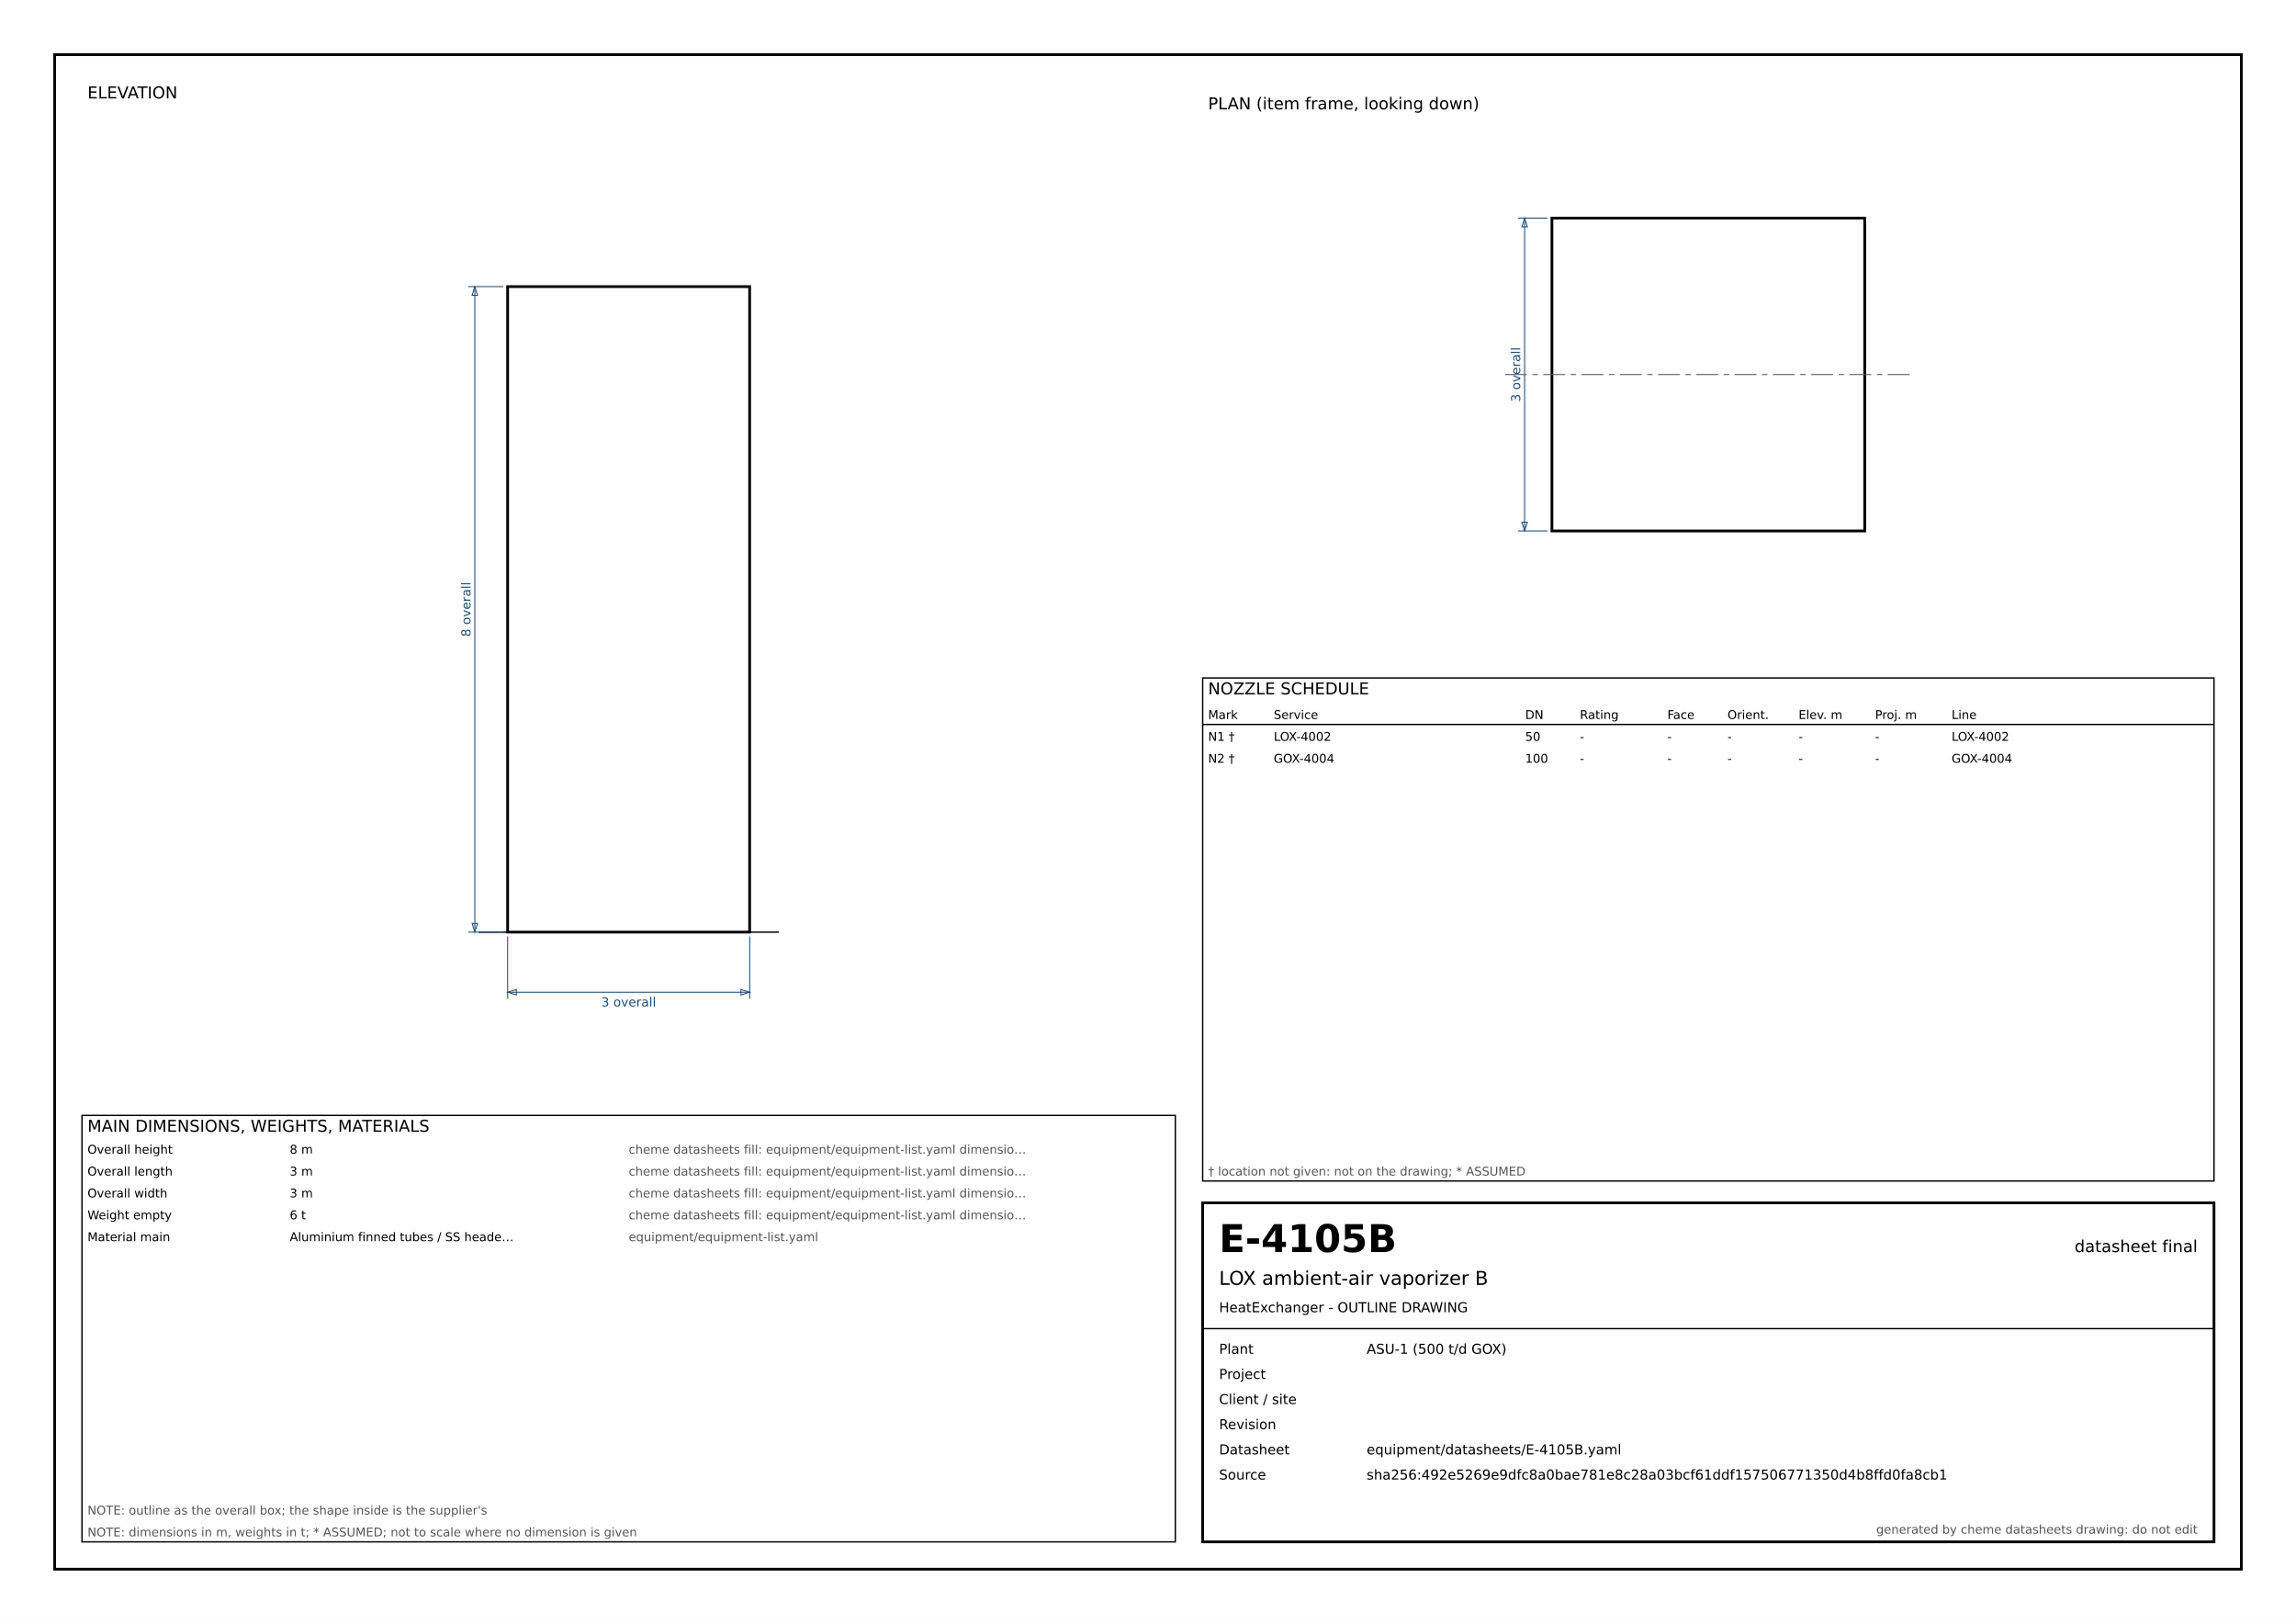
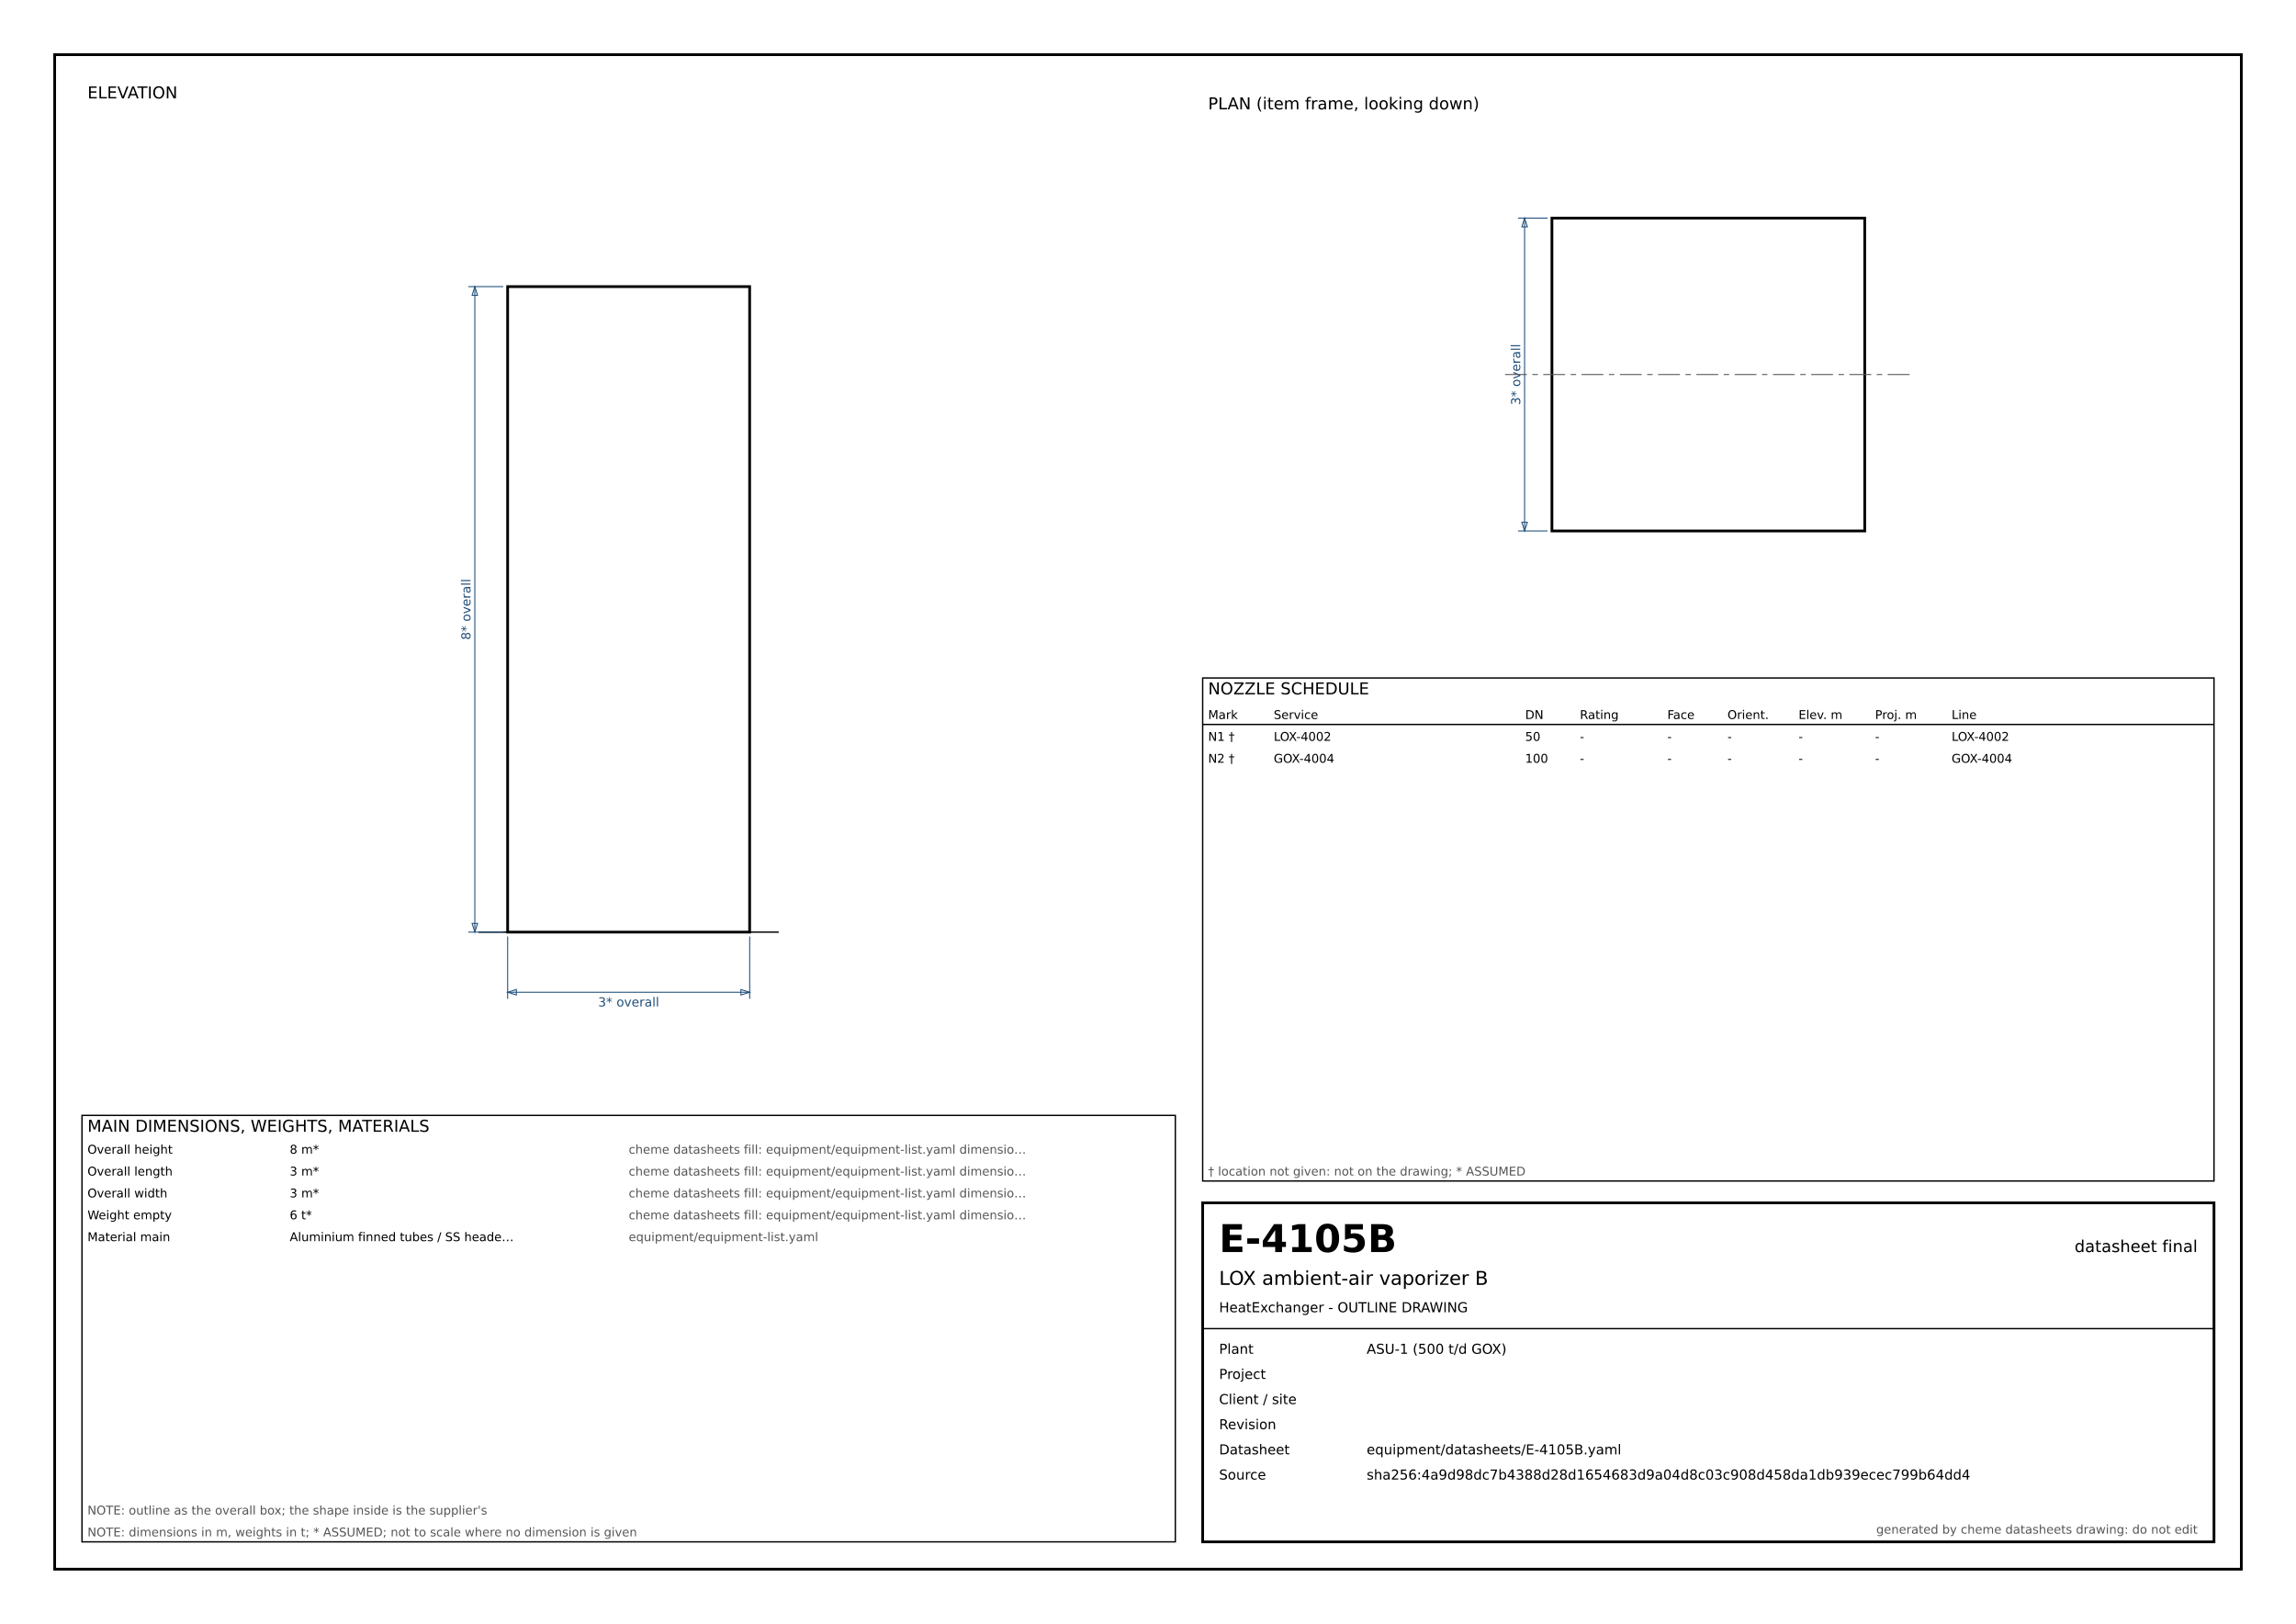
<svg xmlns="http://www.w3.org/2000/svg" width="420mm" height="297mm" viewBox="0 0 420 297">
  <style>
.frame{fill:none;stroke:#000;stroke-width:0.5}
.thin{fill:none;stroke:#000;stroke-width:0.25}
.outline{fill:#fff;stroke:#000;stroke-width:0.5}
.hidden{fill:none;stroke:#000;stroke-width:0.25;stroke-dasharray:1.5 1}
.centre{fill:none;stroke:#555;stroke-width:0.18;stroke-dasharray:4 1 1 1}
.tl{fill:none;stroke:#555;stroke-width:0.18;stroke-dasharray:2 1}
.dim{fill:none;stroke:#1f4e79;stroke-width:0.18}
.nozzle{fill:#fff;stroke:#b71c1c;stroke-width:0.35}
.section{fill:none;stroke:#2e7d32;stroke-width:0.25;stroke-dasharray:2 1}
text{font-family:'DejaVu Sans',Arial,Helvetica,sans-serif;fill:#000}
.t2{font-size:2.2px}.t25{font-size:2.5px}.t3{font-size:3px}.t35{font-size:3.5px}
.t5{font-size:5px;font-weight:bold}.t7{font-size:7px;font-weight:bold}
.dimt{font-size:2.3px;fill:#1f4e79}.nt{font-size:2.3px;fill:#b71c1c}
.note{font-size:2.2px;fill:#555}
.draft{font-size:40px;font-weight:bold;fill:#c62828;fill-opacity:0.12}
</style>
  <rect x="0" y="0" width="420" height="297" fill="#fff" />
  <rect x="10" y="10" width="400" height="277" class="frame" />
  <text x="16" y="18" class="t3" text-anchor="start">ELEVATION</text>
  <rect x="92.86" y="52.42" width="44.27" height="118.06" class="outline" />
  <line x1="87.55" y1="170.48" x2="142.45" y2="170.48" class="thin" />
  <line x1="92.86" y1="171.28" x2="92.86" y2="182.68" class="dim" />
  <line x1="137.14" y1="171.28" x2="137.14" y2="182.68" class="dim" />
  <line x1="92.86" y1="181.48" x2="137.14" y2="181.48" class="dim" />
  <path d="M92.86,181.48 l1.6,0.5 l0,-1 z" class="dim" />
  <path d="M137.14,181.48 l-1.6,0.5 l0,-1 z" class="dim" />
-   <text x="115" y="184.08" class="dimt" text-anchor="middle">3 overall</text>
+   <text x="115" y="184.08" class="dimt" text-anchor="middle">3* overall</text>
  <line x1="92.06" y1="170.48" x2="85.66" y2="170.48" class="dim" />
  <line x1="92.06" y1="52.42" x2="85.66" y2="52.42" class="dim" />
  <line x1="86.86" y1="170.48" x2="86.86" y2="52.42" class="dim" />
  <path d="M86.86,170.48 l0.5,-1.6 l-1,0 z" class="dim" />
  <path d="M86.86,52.42 l0.5,1.6 l-1,0 z" class="dim" />
-   <text x="86.06" y="111.45" class="dimt" text-anchor="middle" transform="rotate(-90 86.06 111.45)">8 overall</text>
+   <text x="86.06" y="111.45" class="dimt" text-anchor="middle" transform="rotate(-90 86.06 111.45)">8* overall</text>
  <rect x="283.89" y="39.89" width="57.22" height="57.22" class="outline" />
  <line x1="283.09" y1="97.11" x2="277.69" y2="97.11" class="dim" />
  <line x1="283.09" y1="39.89" x2="277.69" y2="39.89" class="dim" />
  <line x1="278.89" y1="97.11" x2="278.89" y2="39.89" class="dim" />
  <path d="M278.89,97.11 l0.5,-1.6 l-1,0 z" class="dim" />
  <path d="M278.89,39.89 l0.5,1.6 l-1,0 z" class="dim" />
-   <text x="278.09" y="68.5" class="dimt" text-anchor="middle" transform="rotate(-90 278.09 68.5)">3 overall</text>
+   <text x="278.09" y="68.5" class="dimt" text-anchor="middle" transform="rotate(-90 278.09 68.5)">3* overall</text>
  <line x1="275.31" y1="68.5" x2="349.69" y2="68.5" class="centre" />
  <text x="221" y="20" class="t3" text-anchor="start">PLAN (item frame, looking down)</text>
  <text x="221" y="127" class="t3" text-anchor="start">NOZZLE SCHEDULE</text>
  <text x="221" y="131.5" class="t2" text-anchor="start">Mark</text>
  <text x="233" y="131.5" class="t2" text-anchor="start">Service</text>
  <text x="279" y="131.5" class="t2" text-anchor="start">DN</text>
  <text x="289" y="131.5" class="t2" text-anchor="start">Rating</text>
  <text x="305" y="131.5" class="t2" text-anchor="start">Face</text>
  <text x="316" y="131.5" class="t2" text-anchor="start">Orient.</text>
  <text x="329" y="131.5" class="t2" text-anchor="start">Elev. m</text>
  <text x="343" y="131.5" class="t2" text-anchor="start">Proj. m</text>
  <text x="357" y="131.5" class="t2" text-anchor="start">Line</text>
  <line x1="220" y1="132.5" x2="405" y2="132.5" class="thin" />
  <text x="221" y="135.5" class="t2" text-anchor="start">N1 †</text>
  <text x="233" y="135.5" class="t2" text-anchor="start">LOX-4002</text>
  <text x="279" y="135.5" class="t2" text-anchor="start">50</text>
  <text x="289" y="135.5" class="t2" text-anchor="start">-</text>
  <text x="305" y="135.5" class="t2" text-anchor="start">-</text>
  <text x="316" y="135.5" class="t2" text-anchor="start">-</text>
  <text x="329" y="135.5" class="t2" text-anchor="start">-</text>
  <text x="343" y="135.5" class="t2" text-anchor="start">-</text>
  <text x="357" y="135.5" class="t2" text-anchor="start">LOX-4002</text>
  <text x="221" y="139.5" class="t2" text-anchor="start">N2 †</text>
  <text x="233" y="139.5" class="t2" text-anchor="start">GOX-4004</text>
  <text x="279" y="139.5" class="t2" text-anchor="start">100</text>
  <text x="289" y="139.5" class="t2" text-anchor="start">-</text>
  <text x="305" y="139.5" class="t2" text-anchor="start">-</text>
  <text x="316" y="139.5" class="t2" text-anchor="start">-</text>
  <text x="329" y="139.5" class="t2" text-anchor="start">-</text>
  <text x="343" y="139.5" class="t2" text-anchor="start">-</text>
  <text x="357" y="139.5" class="t2" text-anchor="start">GOX-4004</text>
  <text x="221" y="215" class="note" text-anchor="start">† location not given: not on the drawing; * ASSUMED</text>
  <rect x="220" y="124" width="185" height="92" class="thin" />
  <text x="16" y="207" class="t3" text-anchor="start">MAIN DIMENSIONS, WEIGHTS, MATERIALS</text>
  <text x="16" y="211" class="t2" text-anchor="start">Overall height</text>
-   <text x="53" y="211" class="t2" text-anchor="start">8 m</text>
+   <text x="53" y="211" class="t2" text-anchor="start">8 m*</text>
  <text x="115" y="211" class="note" text-anchor="start">cheme datasheets fill: equipment/equipment-list.yaml dimensio…</text>
  <text x="16" y="215" class="t2" text-anchor="start">Overall length</text>
-   <text x="53" y="215" class="t2" text-anchor="start">3 m</text>
+   <text x="53" y="215" class="t2" text-anchor="start">3 m*</text>
  <text x="115" y="215" class="note" text-anchor="start">cheme datasheets fill: equipment/equipment-list.yaml dimensio…</text>
  <text x="16" y="219" class="t2" text-anchor="start">Overall width</text>
-   <text x="53" y="219" class="t2" text-anchor="start">3 m</text>
+   <text x="53" y="219" class="t2" text-anchor="start">3 m*</text>
  <text x="115" y="219" class="note" text-anchor="start">cheme datasheets fill: equipment/equipment-list.yaml dimensio…</text>
  <text x="16" y="223" class="t2" text-anchor="start">Weight empty</text>
-   <text x="53" y="223" class="t2" text-anchor="start">6 t</text>
+   <text x="53" y="223" class="t2" text-anchor="start">6 t*</text>
  <text x="115" y="223" class="note" text-anchor="start">cheme datasheets fill: equipment/equipment-list.yaml dimensio…</text>
  <text x="16" y="227" class="t2" text-anchor="start">Material main</text>
  <text x="53" y="227" class="t2" text-anchor="start">Aluminium finned tubes / SS heade…</text>
  <text x="115" y="227" class="note" text-anchor="start">equipment/equipment-list.yaml</text>
  <text x="16" y="277" class="note" text-anchor="start">NOTE: outline as the overall box; the shape inside is the supplier's</text>
  <text x="16" y="281" class="note" text-anchor="start">NOTE: dimensions in m, weights in t; * ASSUMED; not to scale where no dimension is given</text>
  <rect x="15" y="204" width="200" height="78" class="thin" />
  <rect x="220" y="220" width="185" height="62" class="frame" />
  <text x="223" y="229" class="t7" text-anchor="start">E-4105B</text>
  <text x="223" y="235" class="t35" text-anchor="start">LOX ambient-air vaporizer B</text>
  <text x="223" y="240" class="t25" text-anchor="start">HeatExchanger - OUTLINE DRAWING</text>
  <line x1="220" y1="243" x2="405" y2="243" class="thin" />
  <text x="223" y="247.6" class="t25" text-anchor="start">Plant</text>
  <text x="250" y="247.6" class="t25" text-anchor="start">ASU-1 (500 t/d GOX)</text>
  <text x="223" y="252.2" class="t25" text-anchor="start">Project</text>
  <text x="250" y="252.2" class="t25" text-anchor="start" />
  <text x="223" y="256.8" class="t25" text-anchor="start">Client / site</text>
  <text x="250" y="256.8" class="t25" text-anchor="start" />
  <text x="223" y="261.4" class="t25" text-anchor="start">Revision</text>
  <text x="250" y="261.4" class="t25" text-anchor="start" />
  <text x="223" y="266" class="t25" text-anchor="start">Datasheet</text>
  <text x="250" y="266" class="t25" text-anchor="start">equipment/datasheets/E-4105B.yaml</text>
  <text x="223" y="270.6" class="t25" text-anchor="start">Source</text>
-   <text x="250" y="270.6" class="t25" text-anchor="start">sha256:492e5269e9dfc8a0bae781e8c28a03bcf61ddf157506771350d4b8ffd0fa8cb1</text>
+   <text x="250" y="270.6" class="t25" text-anchor="start">sha256:4a9d98dc7b4388d28d1654683d9a04d8c03c908d458da1db939ecec799b64dd4</text>
  <text x="402" y="229" class="t3" text-anchor="end">datasheet final</text>
  <text x="402" y="280.5" class="note" text-anchor="end">generated by cheme datasheets drawing: do not edit</text>
</svg>
